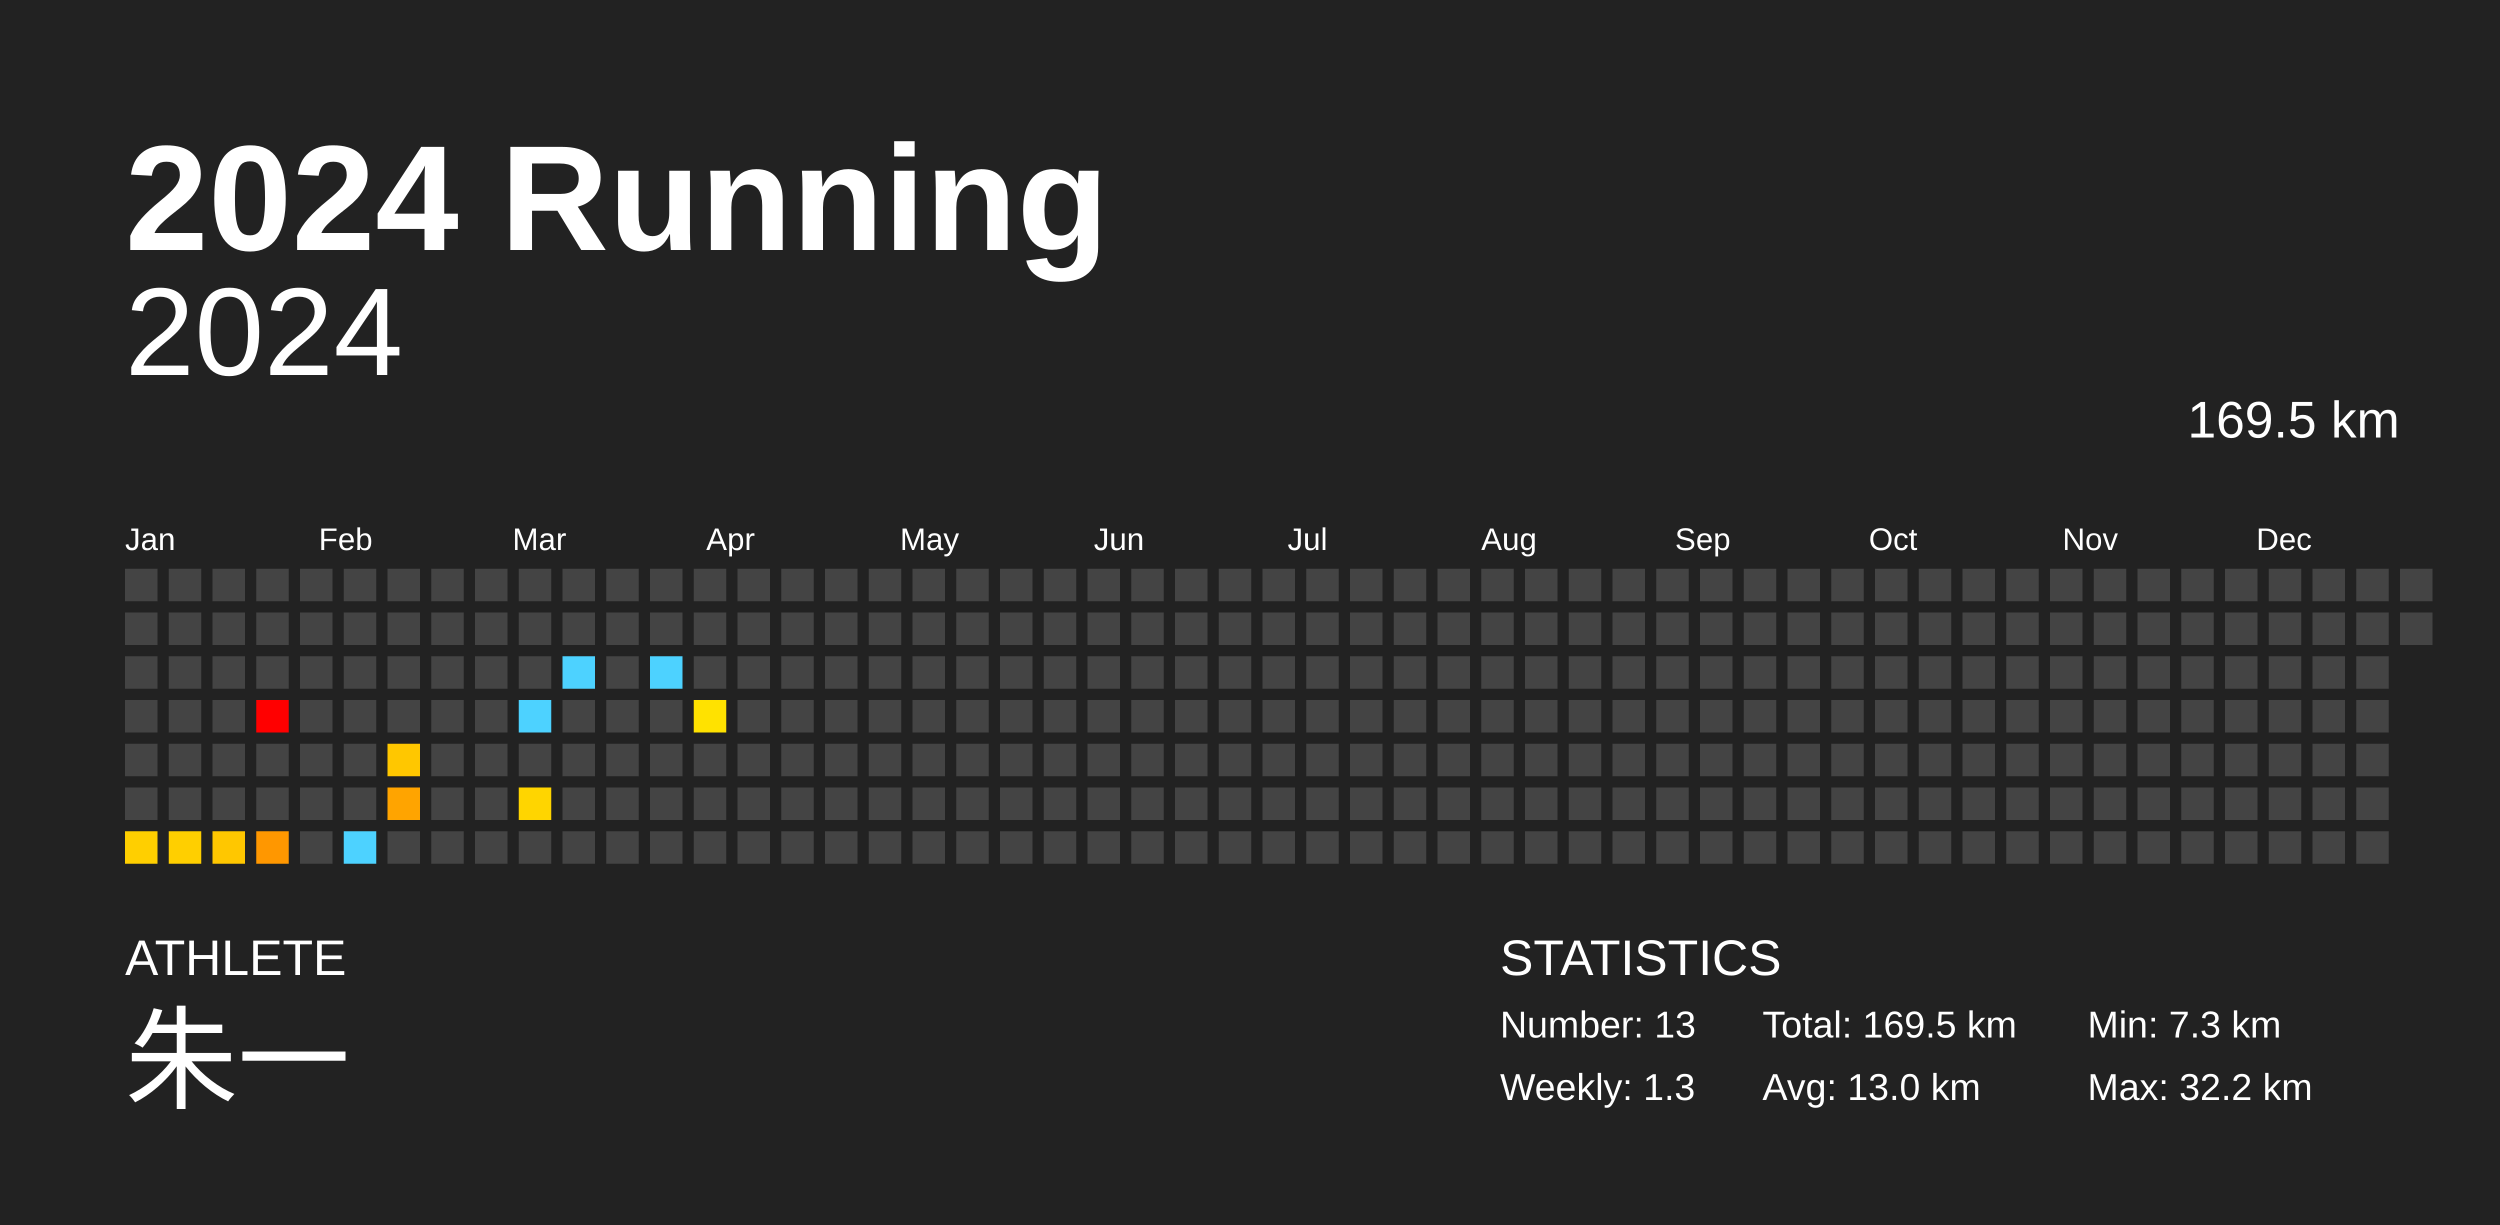
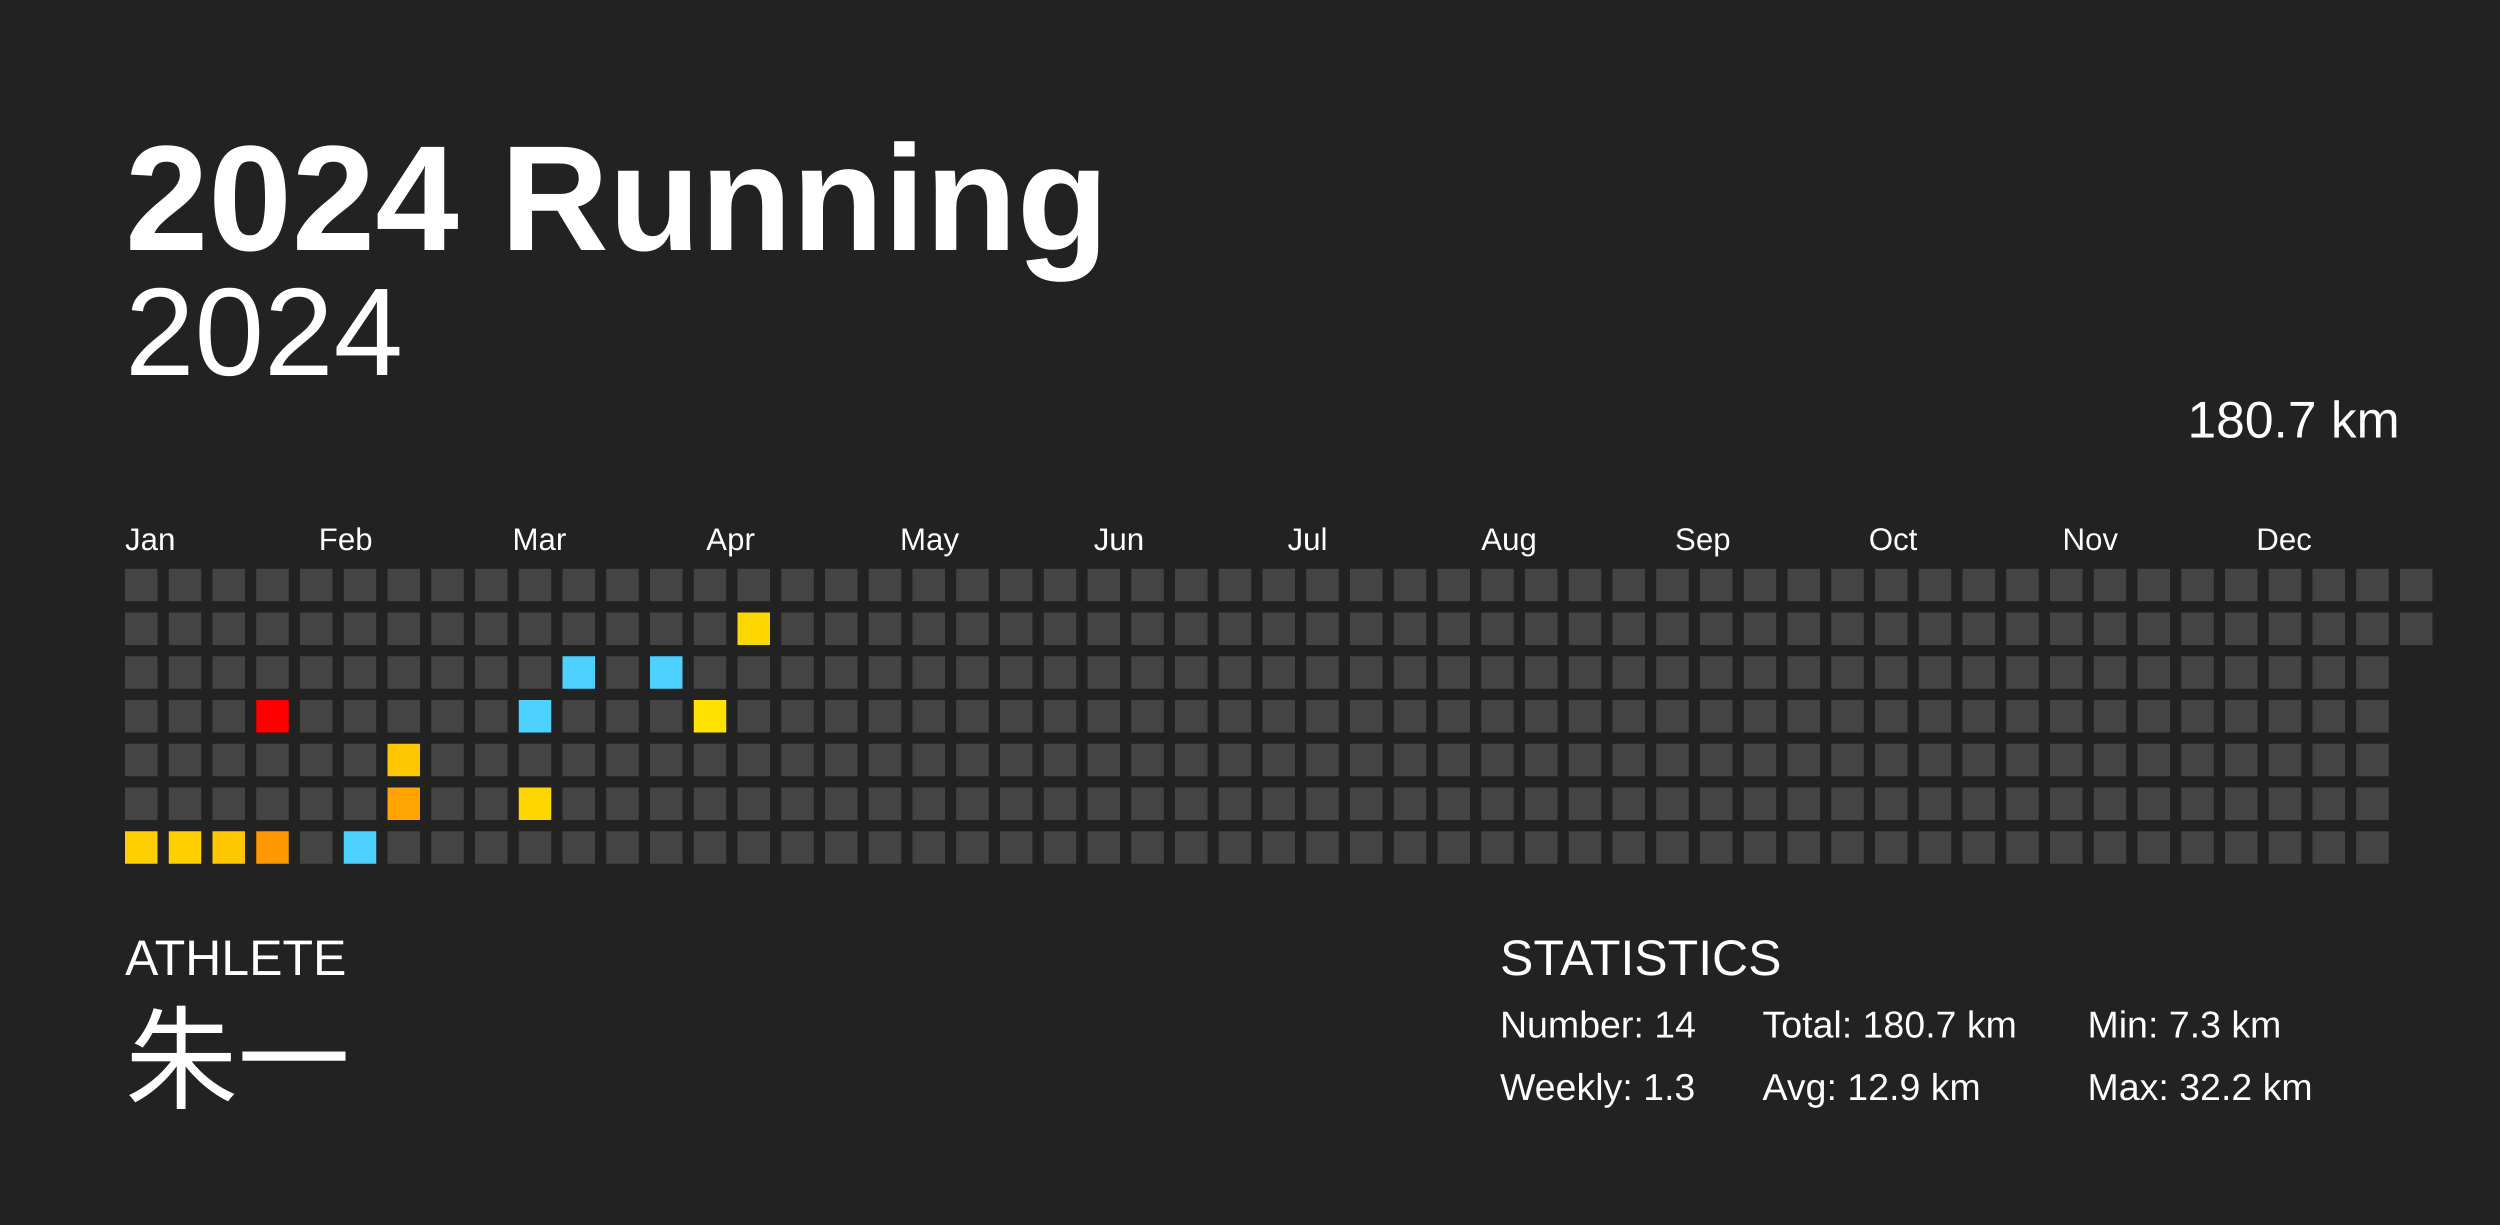
<svg xmlns="http://www.w3.org/2000/svg" baseProfile="full" height="98mm" version="1.1" viewBox="0,0,200,98" width="200mm">
  <defs />
  <rect fill="#222222" height="98" width="200" x="0" y="0" />
  <text fill="#FFFFFF" style="font-size:12px; font-family:Arial; font-weight:bold;" x="10" y="20">2024 Running</text>
  <text fill="#FFFFFF" style="font-size:4px; font-family:Arial" x="10" y="78">ATHLETE</text>
  <text fill="#FFFFFF" style="font-size:9px; font-family:Arial" x="10" y="88">朱一</text>
  <text fill="#FFFFFF" style="font-size:4px; font-family:Arial" x="120" y="78">STATISTICS</text>
-   <text fill="#FFFFFF" style="font-size:3px; font-family:Arial" x="120" y="83">Number: 13</text>
+   <text fill="#FFFFFF" style="font-size:3px; font-family:Arial" x="120" y="83">Number: 14</text>
  <text fill="#FFFFFF" style="font-size:3px; font-family:Arial" x="120" y="88">Weekly: 1.3</text>
-   <text fill="#FFFFFF" style="font-size:3px; font-family:Arial" x="141" y="83">Total: 169.5 km</text>
-   <text fill="#FFFFFF" style="font-size:3px; font-family:Arial" x="141" y="88">Avg: 13.0 km</text>
+   <text fill="#FFFFFF" style="font-size:3px; font-family:Arial" x="141" y="83">Total: 180.7 km</text>
+   <text fill="#FFFFFF" style="font-size:3px; font-family:Arial" x="141" y="88">Avg: 12.9 km</text>
  <text fill="#FFFFFF" style="font-size:3px; font-family:Arial" x="167" y="83">Min: 7.3 km</text>
  <text fill="#FFFFFF" style="font-size:3px; font-family:Arial" x="167" y="88">Max: 32.2 km</text>
  <text alignment-baseline="hanging" fill="#FFFFFF" style="font-size:10.0px; font-family:Arial;" x="10" y="30">2024</text>
-   <text alignment-baseline="hanging" fill="#FFFFFF" style="font-size:4.125px; font-family:Arial;" x="175" y="35">169.5 km</text>
+   <text alignment-baseline="hanging" fill="#FFFFFF" style="font-size:4.125px; font-family:Arial;" x="175" y="35">180.7 km</text>
  <text fill="#FFFFFF" style="font-size:2.5px; font-family:Arial" x="10.0" y="44">Jan</text>
  <text fill="#FFFFFF" style="font-size:2.5px; font-family:Arial" x="25.5" y="44">Feb</text>
  <text fill="#FFFFFF" style="font-size:2.5px; font-family:Arial" x="41.0" y="44">Mar</text>
  <text fill="#FFFFFF" style="font-size:2.5px; font-family:Arial" x="56.5" y="44">Apr</text>
  <text fill="#FFFFFF" style="font-size:2.5px; font-family:Arial" x="72.0" y="44">May</text>
  <text fill="#FFFFFF" style="font-size:2.5px; font-family:Arial" x="87.5" y="44">Jun</text>
  <text fill="#FFFFFF" style="font-size:2.5px; font-family:Arial" x="103.0" y="44">Jul</text>
  <text fill="#FFFFFF" style="font-size:2.5px; font-family:Arial" x="118.5" y="44">Aug</text>
  <text fill="#FFFFFF" style="font-size:2.5px; font-family:Arial" x="134.0" y="44">Sep</text>
  <text fill="#FFFFFF" style="font-size:2.5px; font-family:Arial" x="149.5" y="44">Oct</text>
  <text fill="#FFFFFF" style="font-size:2.5px; font-family:Arial" x="165.0" y="44">Nov</text>
  <text fill="#FFFFFF" style="font-size:2.5px; font-family:Arial" x="180.5" y="44">Dec</text>
  <rect fill="#444444" height="2.6" width="2.6" x="10.0" y="45.5" />
  <rect fill="#444444" height="2.6" width="2.6" x="10.0" y="49.0" />
  <rect fill="#444444" height="2.6" width="2.6" x="10.0" y="52.5" />
  <rect fill="#444444" height="2.6" width="2.6" x="10.0" y="56.0" />
  <rect fill="#444444" height="2.6" width="2.6" x="10.0" y="59.5" />
  <rect fill="#444444" height="2.6" width="2.6" x="10.0" y="63.0" />
  <rect fill="#ffcf00" height="2.6" width="2.6" x="10.0" y="66.5" />
  <rect fill="#444444" height="2.6" width="2.6" x="13.5" y="45.5" />
  <rect fill="#444444" height="2.6" width="2.6" x="13.5" y="49.0" />
  <rect fill="#444444" height="2.6" width="2.6" x="13.5" y="52.5" />
  <rect fill="#444444" height="2.6" width="2.6" x="13.5" y="56.0" />
  <rect fill="#444444" height="2.6" width="2.6" x="13.5" y="59.5" />
  <rect fill="#444444" height="2.6" width="2.6" x="13.5" y="63.0" />
  <rect fill="#ffcf00" height="2.6" width="2.6" x="13.5" y="66.5" />
  <rect fill="#444444" height="2.6" width="2.6" x="17.0" y="45.5" />
  <rect fill="#444444" height="2.6" width="2.6" x="17.0" y="49.0" />
  <rect fill="#444444" height="2.6" width="2.6" x="17.0" y="52.5" />
  <rect fill="#444444" height="2.6" width="2.6" x="17.0" y="56.0" />
  <rect fill="#444444" height="2.6" width="2.6" x="17.0" y="59.5" />
  <rect fill="#444444" height="2.6" width="2.6" x="17.0" y="63.0" />
  <rect fill="#ffc700" height="2.6" width="2.6" x="17.0" y="66.5" />
  <rect fill="#444444" height="2.6" width="2.6" x="20.5" y="45.5" />
  <rect fill="#444444" height="2.6" width="2.6" x="20.5" y="49.0" />
  <rect fill="#444444" height="2.6" width="2.6" x="20.5" y="52.5" />
  <rect fill="red" height="2.6" width="2.6" x="20.5" y="56.0" />
  <rect fill="#444444" height="2.6" width="2.6" x="20.5" y="59.5" />
  <rect fill="#444444" height="2.6" width="2.6" x="20.5" y="63.0" />
  <rect fill="#ff9700" height="2.6" width="2.6" x="20.5" y="66.5" />
  <rect fill="#444444" height="2.6" width="2.6" x="24.0" y="45.5" />
  <rect fill="#444444" height="2.6" width="2.6" x="24.0" y="49.0" />
  <rect fill="#444444" height="2.6" width="2.6" x="24.0" y="52.5" />
  <rect fill="#444444" height="2.6" width="2.6" x="24.0" y="56.0" />
  <rect fill="#444444" height="2.6" width="2.6" x="24.0" y="59.5" />
  <rect fill="#444444" height="2.6" width="2.6" x="24.0" y="63.0" />
  <rect fill="#444444" height="2.6" width="2.6" x="24.0" y="66.5" />
  <rect fill="#444444" height="2.6" width="2.6" x="27.5" y="45.5" />
  <rect fill="#444444" height="2.6" width="2.6" x="27.5" y="49.0" />
  <rect fill="#444444" height="2.6" width="2.6" x="27.5" y="52.5" />
  <rect fill="#444444" height="2.6" width="2.6" x="27.5" y="56.0" />
  <rect fill="#444444" height="2.6" width="2.6" x="27.5" y="59.5" />
  <rect fill="#444444" height="2.6" width="2.6" x="27.5" y="63.0" />
  <rect fill="#4dd2ff" height="2.6" width="2.6" x="27.5" y="66.5" />
  <rect fill="#444444" height="2.6" width="2.6" x="31.0" y="45.5" />
  <rect fill="#444444" height="2.6" width="2.6" x="31.0" y="49.0" />
  <rect fill="#444444" height="2.6" width="2.6" x="31.0" y="52.5" />
  <rect fill="#444444" height="2.6" width="2.6" x="31.0" y="56.0" />
  <rect fill="#ffc700" height="2.6" width="2.6" x="31.0" y="59.5" />
  <rect fill="#ffa400" height="2.6" width="2.6" x="31.0" y="63.0" />
  <rect fill="#444444" height="2.6" width="2.6" x="31.0" y="66.5" />
  <rect fill="#444444" height="2.6" width="2.6" x="34.5" y="45.5" />
  <rect fill="#444444" height="2.6" width="2.6" x="34.5" y="49.0" />
  <rect fill="#444444" height="2.6" width="2.6" x="34.5" y="52.5" />
  <rect fill="#444444" height="2.6" width="2.6" x="34.5" y="56.0" />
  <rect fill="#444444" height="2.6" width="2.6" x="34.5" y="59.5" />
  <rect fill="#444444" height="2.6" width="2.6" x="34.5" y="63.0" />
  <rect fill="#444444" height="2.6" width="2.6" x="34.5" y="66.5" />
  <rect fill="#444444" height="2.6" width="2.6" x="38.0" y="45.5" />
  <rect fill="#444444" height="2.6" width="2.6" x="38.0" y="49.0" />
  <rect fill="#444444" height="2.6" width="2.6" x="38.0" y="52.5" />
  <rect fill="#444444" height="2.6" width="2.6" x="38.0" y="56.0" />
  <rect fill="#444444" height="2.6" width="2.6" x="38.0" y="59.5" />
  <rect fill="#444444" height="2.6" width="2.6" x="38.0" y="63.0" />
  <rect fill="#444444" height="2.6" width="2.6" x="38.0" y="66.5" />
  <rect fill="#444444" height="2.6" width="2.6" x="41.5" y="45.5" />
  <rect fill="#444444" height="2.6" width="2.6" x="41.5" y="49.0" />
  <rect fill="#444444" height="2.6" width="2.6" x="41.5" y="52.5" />
  <rect fill="#4dd2ff" height="2.6" width="2.6" x="41.5" y="56.0" />
  <rect fill="#444444" height="2.6" width="2.6" x="41.5" y="59.5" />
  <rect fill="#ffd500" height="2.6" width="2.6" x="41.5" y="63.0" />
  <rect fill="#444444" height="2.6" width="2.6" x="41.5" y="66.5" />
  <rect fill="#444444" height="2.6" width="2.6" x="45.0" y="45.5" />
  <rect fill="#444444" height="2.6" width="2.6" x="45.0" y="49.0" />
  <rect fill="#4dd2ff" height="2.6" width="2.6" x="45.0" y="52.5" />
  <rect fill="#444444" height="2.6" width="2.6" x="45.0" y="56.0" />
  <rect fill="#444444" height="2.6" width="2.6" x="45.0" y="59.5" />
  <rect fill="#444444" height="2.6" width="2.6" x="45.0" y="63.0" />
  <rect fill="#444444" height="2.6" width="2.6" x="45.0" y="66.5" />
  <rect fill="#444444" height="2.6" width="2.6" x="48.5" y="45.5" />
  <rect fill="#444444" height="2.6" width="2.6" x="48.5" y="49.0" />
  <rect fill="#444444" height="2.6" width="2.6" x="48.5" y="52.5" />
  <rect fill="#444444" height="2.6" width="2.6" x="48.5" y="56.0" />
  <rect fill="#444444" height="2.6" width="2.6" x="48.5" y="59.5" />
  <rect fill="#444444" height="2.6" width="2.6" x="48.5" y="63.0" />
  <rect fill="#444444" height="2.6" width="2.6" x="48.5" y="66.5" />
  <rect fill="#444444" height="2.6" width="2.6" x="52.0" y="45.5" />
  <rect fill="#444444" height="2.6" width="2.6" x="52.0" y="49.0" />
  <rect fill="#4dd2ff" height="2.6" width="2.6" x="52.0" y="52.5" />
  <rect fill="#444444" height="2.6" width="2.6" x="52.0" y="56.0" />
  <rect fill="#444444" height="2.6" width="2.6" x="52.0" y="59.5" />
  <rect fill="#444444" height="2.6" width="2.6" x="52.0" y="63.0" />
  <rect fill="#444444" height="2.6" width="2.6" x="52.0" y="66.5" />
  <rect fill="#444444" height="2.6" width="2.6" x="55.5" y="45.5" />
  <rect fill="#444444" height="2.6" width="2.6" x="55.5" y="49.0" />
  <rect fill="#444444" height="2.6" width="2.6" x="55.5" y="52.5" />
  <rect fill="#ffe200" height="2.6" width="2.6" x="55.5" y="56.0" />
  <rect fill="#444444" height="2.6" width="2.6" x="55.5" y="59.5" />
  <rect fill="#444444" height="2.6" width="2.6" x="55.5" y="63.0" />
  <rect fill="#444444" height="2.6" width="2.6" x="55.5" y="66.5" />
  <rect fill="#444444" height="2.6" width="2.6" x="59.0" y="45.5" />
-   <rect fill="#444444" height="2.6" width="2.6" x="59.0" y="49.0" />
+   <rect fill="#ffd700" height="2.6" width="2.6" x="59.0" y="49.0" />
  <rect fill="#444444" height="2.6" width="2.6" x="59.0" y="52.5" />
  <rect fill="#444444" height="2.6" width="2.6" x="59.0" y="56.0" />
  <rect fill="#444444" height="2.6" width="2.6" x="59.0" y="59.5" />
  <rect fill="#444444" height="2.6" width="2.6" x="59.0" y="63.0" />
  <rect fill="#444444" height="2.6" width="2.6" x="59.0" y="66.5" />
  <rect fill="#444444" height="2.6" width="2.6" x="62.5" y="45.5" />
  <rect fill="#444444" height="2.6" width="2.6" x="62.5" y="49.0" />
  <rect fill="#444444" height="2.6" width="2.6" x="62.5" y="52.5" />
  <rect fill="#444444" height="2.6" width="2.6" x="62.5" y="56.0" />
  <rect fill="#444444" height="2.6" width="2.6" x="62.5" y="59.5" />
  <rect fill="#444444" height="2.6" width="2.6" x="62.5" y="63.0" />
  <rect fill="#444444" height="2.6" width="2.6" x="62.5" y="66.5" />
  <rect fill="#444444" height="2.6" width="2.6" x="66.0" y="45.5" />
  <rect fill="#444444" height="2.6" width="2.6" x="66.0" y="49.0" />
  <rect fill="#444444" height="2.6" width="2.6" x="66.0" y="52.5" />
  <rect fill="#444444" height="2.6" width="2.6" x="66.0" y="56.0" />
  <rect fill="#444444" height="2.6" width="2.6" x="66.0" y="59.5" />
  <rect fill="#444444" height="2.6" width="2.6" x="66.0" y="63.0" />
  <rect fill="#444444" height="2.6" width="2.6" x="66.0" y="66.5" />
  <rect fill="#444444" height="2.6" width="2.6" x="69.5" y="45.5" />
  <rect fill="#444444" height="2.6" width="2.6" x="69.5" y="49.0" />
  <rect fill="#444444" height="2.6" width="2.6" x="69.5" y="52.5" />
  <rect fill="#444444" height="2.6" width="2.6" x="69.5" y="56.0" />
  <rect fill="#444444" height="2.6" width="2.6" x="69.5" y="59.5" />
  <rect fill="#444444" height="2.6" width="2.6" x="69.5" y="63.0" />
  <rect fill="#444444" height="2.6" width="2.6" x="69.5" y="66.5" />
  <rect fill="#444444" height="2.6" width="2.6" x="73.0" y="45.5" />
  <rect fill="#444444" height="2.6" width="2.6" x="73.0" y="49.0" />
  <rect fill="#444444" height="2.6" width="2.6" x="73.0" y="52.5" />
  <rect fill="#444444" height="2.6" width="2.6" x="73.0" y="56.0" />
  <rect fill="#444444" height="2.6" width="2.6" x="73.0" y="59.5" />
  <rect fill="#444444" height="2.6" width="2.6" x="73.0" y="63.0" />
  <rect fill="#444444" height="2.6" width="2.6" x="73.0" y="66.5" />
  <rect fill="#444444" height="2.6" width="2.6" x="76.5" y="45.5" />
  <rect fill="#444444" height="2.6" width="2.6" x="76.5" y="49.0" />
  <rect fill="#444444" height="2.6" width="2.6" x="76.5" y="52.5" />
  <rect fill="#444444" height="2.6" width="2.6" x="76.5" y="56.0" />
  <rect fill="#444444" height="2.6" width="2.6" x="76.5" y="59.5" />
  <rect fill="#444444" height="2.6" width="2.6" x="76.5" y="63.0" />
  <rect fill="#444444" height="2.6" width="2.6" x="76.5" y="66.5" />
  <rect fill="#444444" height="2.6" width="2.6" x="80.0" y="45.5" />
  <rect fill="#444444" height="2.6" width="2.6" x="80.0" y="49.0" />
  <rect fill="#444444" height="2.6" width="2.6" x="80.0" y="52.5" />
  <rect fill="#444444" height="2.6" width="2.6" x="80.0" y="56.0" />
  <rect fill="#444444" height="2.6" width="2.6" x="80.0" y="59.5" />
  <rect fill="#444444" height="2.6" width="2.6" x="80.0" y="63.0" />
  <rect fill="#444444" height="2.6" width="2.6" x="80.0" y="66.5" />
  <rect fill="#444444" height="2.6" width="2.6" x="83.5" y="45.5" />
  <rect fill="#444444" height="2.6" width="2.6" x="83.5" y="49.0" />
  <rect fill="#444444" height="2.6" width="2.6" x="83.5" y="52.5" />
  <rect fill="#444444" height="2.6" width="2.6" x="83.5" y="56.0" />
  <rect fill="#444444" height="2.6" width="2.6" x="83.5" y="59.5" />
  <rect fill="#444444" height="2.6" width="2.6" x="83.5" y="63.0" />
  <rect fill="#444444" height="2.6" width="2.6" x="83.5" y="66.5" />
  <rect fill="#444444" height="2.6" width="2.6" x="87.0" y="45.5" />
  <rect fill="#444444" height="2.6" width="2.6" x="87.0" y="49.0" />
  <rect fill="#444444" height="2.6" width="2.6" x="87.0" y="52.5" />
  <rect fill="#444444" height="2.6" width="2.6" x="87.0" y="56.0" />
  <rect fill="#444444" height="2.6" width="2.6" x="87.0" y="59.5" />
  <rect fill="#444444" height="2.6" width="2.6" x="87.0" y="63.0" />
  <rect fill="#444444" height="2.6" width="2.6" x="87.0" y="66.5" />
  <rect fill="#444444" height="2.6" width="2.6" x="90.5" y="45.5" />
  <rect fill="#444444" height="2.6" width="2.6" x="90.5" y="49.0" />
  <rect fill="#444444" height="2.6" width="2.6" x="90.5" y="52.5" />
  <rect fill="#444444" height="2.6" width="2.6" x="90.5" y="56.0" />
  <rect fill="#444444" height="2.6" width="2.6" x="90.5" y="59.5" />
  <rect fill="#444444" height="2.6" width="2.6" x="90.5" y="63.0" />
  <rect fill="#444444" height="2.6" width="2.6" x="90.5" y="66.5" />
  <rect fill="#444444" height="2.6" width="2.6" x="94.0" y="45.5" />
  <rect fill="#444444" height="2.6" width="2.6" x="94.0" y="49.0" />
  <rect fill="#444444" height="2.6" width="2.6" x="94.0" y="52.5" />
  <rect fill="#444444" height="2.6" width="2.6" x="94.0" y="56.0" />
  <rect fill="#444444" height="2.6" width="2.6" x="94.0" y="59.5" />
  <rect fill="#444444" height="2.6" width="2.6" x="94.0" y="63.0" />
  <rect fill="#444444" height="2.6" width="2.6" x="94.0" y="66.5" />
  <rect fill="#444444" height="2.6" width="2.6" x="97.5" y="45.5" />
  <rect fill="#444444" height="2.6" width="2.6" x="97.5" y="49.0" />
  <rect fill="#444444" height="2.6" width="2.6" x="97.5" y="52.5" />
  <rect fill="#444444" height="2.6" width="2.6" x="97.5" y="56.0" />
  <rect fill="#444444" height="2.6" width="2.6" x="97.5" y="59.5" />
  <rect fill="#444444" height="2.6" width="2.6" x="97.5" y="63.0" />
  <rect fill="#444444" height="2.6" width="2.6" x="97.5" y="66.5" />
  <rect fill="#444444" height="2.6" width="2.6" x="101.0" y="45.5" />
  <rect fill="#444444" height="2.6" width="2.6" x="101.0" y="49.0" />
  <rect fill="#444444" height="2.6" width="2.6" x="101.0" y="52.5" />
  <rect fill="#444444" height="2.6" width="2.6" x="101.0" y="56.0" />
  <rect fill="#444444" height="2.6" width="2.6" x="101.0" y="59.5" />
  <rect fill="#444444" height="2.6" width="2.6" x="101.0" y="63.0" />
  <rect fill="#444444" height="2.6" width="2.6" x="101.0" y="66.5" />
  <rect fill="#444444" height="2.6" width="2.6" x="104.5" y="45.5" />
  <rect fill="#444444" height="2.6" width="2.6" x="104.5" y="49.0" />
  <rect fill="#444444" height="2.6" width="2.6" x="104.5" y="52.5" />
  <rect fill="#444444" height="2.6" width="2.6" x="104.5" y="56.0" />
  <rect fill="#444444" height="2.6" width="2.6" x="104.5" y="59.5" />
  <rect fill="#444444" height="2.6" width="2.6" x="104.5" y="63.0" />
  <rect fill="#444444" height="2.6" width="2.6" x="104.5" y="66.5" />
  <rect fill="#444444" height="2.6" width="2.6" x="108.0" y="45.5" />
  <rect fill="#444444" height="2.6" width="2.6" x="108.0" y="49.0" />
  <rect fill="#444444" height="2.6" width="2.6" x="108.0" y="52.5" />
  <rect fill="#444444" height="2.6" width="2.6" x="108.0" y="56.0" />
  <rect fill="#444444" height="2.6" width="2.6" x="108.0" y="59.5" />
  <rect fill="#444444" height="2.6" width="2.6" x="108.0" y="63.0" />
  <rect fill="#444444" height="2.6" width="2.6" x="108.0" y="66.5" />
  <rect fill="#444444" height="2.6" width="2.6" x="111.5" y="45.5" />
  <rect fill="#444444" height="2.6" width="2.6" x="111.5" y="49.0" />
  <rect fill="#444444" height="2.6" width="2.6" x="111.5" y="52.5" />
  <rect fill="#444444" height="2.6" width="2.6" x="111.5" y="56.0" />
  <rect fill="#444444" height="2.6" width="2.6" x="111.5" y="59.5" />
  <rect fill="#444444" height="2.6" width="2.6" x="111.5" y="63.0" />
  <rect fill="#444444" height="2.6" width="2.6" x="111.5" y="66.5" />
  <rect fill="#444444" height="2.6" width="2.6" x="115.0" y="45.5" />
  <rect fill="#444444" height="2.6" width="2.6" x="115.0" y="49.0" />
  <rect fill="#444444" height="2.6" width="2.6" x="115.0" y="52.5" />
  <rect fill="#444444" height="2.6" width="2.6" x="115.0" y="56.0" />
  <rect fill="#444444" height="2.6" width="2.6" x="115.0" y="59.5" />
  <rect fill="#444444" height="2.6" width="2.6" x="115.0" y="63.0" />
  <rect fill="#444444" height="2.6" width="2.6" x="115.0" y="66.5" />
  <rect fill="#444444" height="2.6" width="2.6" x="118.5" y="45.5" />
  <rect fill="#444444" height="2.6" width="2.6" x="118.5" y="49.0" />
  <rect fill="#444444" height="2.6" width="2.6" x="118.5" y="52.5" />
  <rect fill="#444444" height="2.6" width="2.6" x="118.5" y="56.0" />
  <rect fill="#444444" height="2.6" width="2.6" x="118.5" y="59.5" />
  <rect fill="#444444" height="2.6" width="2.6" x="118.5" y="63.0" />
  <rect fill="#444444" height="2.6" width="2.6" x="118.5" y="66.5" />
  <rect fill="#444444" height="2.6" width="2.6" x="122.0" y="45.5" />
  <rect fill="#444444" height="2.6" width="2.6" x="122.0" y="49.0" />
  <rect fill="#444444" height="2.6" width="2.6" x="122.0" y="52.5" />
  <rect fill="#444444" height="2.6" width="2.6" x="122.0" y="56.0" />
  <rect fill="#444444" height="2.6" width="2.6" x="122.0" y="59.5" />
  <rect fill="#444444" height="2.6" width="2.6" x="122.0" y="63.0" />
  <rect fill="#444444" height="2.6" width="2.6" x="122.0" y="66.5" />
  <rect fill="#444444" height="2.6" width="2.6" x="125.5" y="45.5" />
  <rect fill="#444444" height="2.6" width="2.6" x="125.5" y="49.0" />
  <rect fill="#444444" height="2.6" width="2.6" x="125.5" y="52.5" />
  <rect fill="#444444" height="2.6" width="2.6" x="125.5" y="56.0" />
  <rect fill="#444444" height="2.6" width="2.6" x="125.5" y="59.5" />
  <rect fill="#444444" height="2.6" width="2.6" x="125.5" y="63.0" />
  <rect fill="#444444" height="2.6" width="2.6" x="125.5" y="66.5" />
  <rect fill="#444444" height="2.6" width="2.6" x="129.0" y="45.5" />
  <rect fill="#444444" height="2.6" width="2.6" x="129.0" y="49.0" />
  <rect fill="#444444" height="2.6" width="2.6" x="129.0" y="52.5" />
  <rect fill="#444444" height="2.6" width="2.6" x="129.0" y="56.0" />
  <rect fill="#444444" height="2.6" width="2.6" x="129.0" y="59.5" />
  <rect fill="#444444" height="2.6" width="2.6" x="129.0" y="63.0" />
  <rect fill="#444444" height="2.6" width="2.6" x="129.0" y="66.5" />
  <rect fill="#444444" height="2.6" width="2.6" x="132.5" y="45.5" />
  <rect fill="#444444" height="2.6" width="2.6" x="132.5" y="49.0" />
  <rect fill="#444444" height="2.6" width="2.6" x="132.5" y="52.5" />
  <rect fill="#444444" height="2.6" width="2.6" x="132.5" y="56.0" />
  <rect fill="#444444" height="2.6" width="2.6" x="132.5" y="59.5" />
  <rect fill="#444444" height="2.6" width="2.6" x="132.5" y="63.0" />
  <rect fill="#444444" height="2.6" width="2.6" x="132.5" y="66.5" />
  <rect fill="#444444" height="2.6" width="2.6" x="136.0" y="45.5" />
  <rect fill="#444444" height="2.6" width="2.6" x="136.0" y="49.0" />
  <rect fill="#444444" height="2.6" width="2.6" x="136.0" y="52.5" />
  <rect fill="#444444" height="2.6" width="2.6" x="136.0" y="56.0" />
  <rect fill="#444444" height="2.6" width="2.6" x="136.0" y="59.5" />
  <rect fill="#444444" height="2.6" width="2.6" x="136.0" y="63.0" />
  <rect fill="#444444" height="2.6" width="2.6" x="136.0" y="66.5" />
  <rect fill="#444444" height="2.6" width="2.6" x="139.5" y="45.5" />
  <rect fill="#444444" height="2.6" width="2.6" x="139.5" y="49.0" />
  <rect fill="#444444" height="2.6" width="2.6" x="139.5" y="52.5" />
  <rect fill="#444444" height="2.6" width="2.6" x="139.5" y="56.0" />
  <rect fill="#444444" height="2.6" width="2.6" x="139.5" y="59.5" />
  <rect fill="#444444" height="2.6" width="2.6" x="139.5" y="63.0" />
  <rect fill="#444444" height="2.6" width="2.6" x="139.5" y="66.5" />
  <rect fill="#444444" height="2.6" width="2.6" x="143.0" y="45.5" />
  <rect fill="#444444" height="2.6" width="2.6" x="143.0" y="49.0" />
  <rect fill="#444444" height="2.6" width="2.6" x="143.0" y="52.5" />
  <rect fill="#444444" height="2.6" width="2.6" x="143.0" y="56.0" />
  <rect fill="#444444" height="2.6" width="2.6" x="143.0" y="59.5" />
  <rect fill="#444444" height="2.6" width="2.6" x="143.0" y="63.0" />
  <rect fill="#444444" height="2.6" width="2.6" x="143.0" y="66.5" />
  <rect fill="#444444" height="2.6" width="2.6" x="146.5" y="45.5" />
  <rect fill="#444444" height="2.6" width="2.6" x="146.5" y="49.0" />
  <rect fill="#444444" height="2.6" width="2.6" x="146.5" y="52.5" />
  <rect fill="#444444" height="2.6" width="2.6" x="146.5" y="56.0" />
  <rect fill="#444444" height="2.6" width="2.6" x="146.5" y="59.5" />
  <rect fill="#444444" height="2.6" width="2.6" x="146.5" y="63.0" />
  <rect fill="#444444" height="2.6" width="2.6" x="146.5" y="66.5" />
  <rect fill="#444444" height="2.6" width="2.6" x="150.0" y="45.5" />
  <rect fill="#444444" height="2.6" width="2.6" x="150.0" y="49.0" />
  <rect fill="#444444" height="2.6" width="2.6" x="150.0" y="52.5" />
  <rect fill="#444444" height="2.6" width="2.6" x="150.0" y="56.0" />
  <rect fill="#444444" height="2.6" width="2.6" x="150.0" y="59.5" />
  <rect fill="#444444" height="2.6" width="2.6" x="150.0" y="63.0" />
  <rect fill="#444444" height="2.6" width="2.6" x="150.0" y="66.5" />
  <rect fill="#444444" height="2.6" width="2.6" x="153.5" y="45.5" />
  <rect fill="#444444" height="2.6" width="2.6" x="153.5" y="49.0" />
  <rect fill="#444444" height="2.6" width="2.6" x="153.5" y="52.5" />
  <rect fill="#444444" height="2.6" width="2.6" x="153.5" y="56.0" />
  <rect fill="#444444" height="2.6" width="2.6" x="153.5" y="59.5" />
  <rect fill="#444444" height="2.6" width="2.6" x="153.5" y="63.0" />
  <rect fill="#444444" height="2.6" width="2.6" x="153.5" y="66.5" />
  <rect fill="#444444" height="2.6" width="2.6" x="157.0" y="45.5" />
  <rect fill="#444444" height="2.6" width="2.6" x="157.0" y="49.0" />
  <rect fill="#444444" height="2.6" width="2.6" x="157.0" y="52.5" />
  <rect fill="#444444" height="2.6" width="2.6" x="157.0" y="56.0" />
  <rect fill="#444444" height="2.6" width="2.6" x="157.0" y="59.5" />
  <rect fill="#444444" height="2.6" width="2.6" x="157.0" y="63.0" />
  <rect fill="#444444" height="2.6" width="2.6" x="157.0" y="66.5" />
  <rect fill="#444444" height="2.6" width="2.6" x="160.5" y="45.5" />
  <rect fill="#444444" height="2.6" width="2.6" x="160.5" y="49.0" />
  <rect fill="#444444" height="2.6" width="2.6" x="160.5" y="52.5" />
  <rect fill="#444444" height="2.6" width="2.6" x="160.5" y="56.0" />
  <rect fill="#444444" height="2.6" width="2.6" x="160.5" y="59.5" />
  <rect fill="#444444" height="2.6" width="2.6" x="160.5" y="63.0" />
  <rect fill="#444444" height="2.6" width="2.6" x="160.5" y="66.5" />
  <rect fill="#444444" height="2.6" width="2.6" x="164.0" y="45.5" />
  <rect fill="#444444" height="2.6" width="2.6" x="164.0" y="49.0" />
  <rect fill="#444444" height="2.6" width="2.6" x="164.0" y="52.5" />
  <rect fill="#444444" height="2.6" width="2.6" x="164.0" y="56.0" />
  <rect fill="#444444" height="2.6" width="2.6" x="164.0" y="59.5" />
  <rect fill="#444444" height="2.6" width="2.6" x="164.0" y="63.0" />
  <rect fill="#444444" height="2.6" width="2.6" x="164.0" y="66.5" />
  <rect fill="#444444" height="2.6" width="2.6" x="167.5" y="45.5" />
  <rect fill="#444444" height="2.6" width="2.6" x="167.5" y="49.0" />
  <rect fill="#444444" height="2.6" width="2.6" x="167.5" y="52.5" />
  <rect fill="#444444" height="2.6" width="2.6" x="167.5" y="56.0" />
  <rect fill="#444444" height="2.6" width="2.6" x="167.5" y="59.5" />
  <rect fill="#444444" height="2.6" width="2.6" x="167.5" y="63.0" />
  <rect fill="#444444" height="2.6" width="2.6" x="167.5" y="66.5" />
  <rect fill="#444444" height="2.6" width="2.6" x="171.0" y="45.5" />
  <rect fill="#444444" height="2.6" width="2.6" x="171.0" y="49.0" />
  <rect fill="#444444" height="2.6" width="2.6" x="171.0" y="52.5" />
  <rect fill="#444444" height="2.6" width="2.6" x="171.0" y="56.0" />
  <rect fill="#444444" height="2.6" width="2.6" x="171.0" y="59.5" />
  <rect fill="#444444" height="2.6" width="2.6" x="171.0" y="63.0" />
  <rect fill="#444444" height="2.6" width="2.6" x="171.0" y="66.5" />
  <rect fill="#444444" height="2.6" width="2.6" x="174.5" y="45.5" />
  <rect fill="#444444" height="2.6" width="2.6" x="174.5" y="49.0" />
  <rect fill="#444444" height="2.6" width="2.6" x="174.5" y="52.5" />
  <rect fill="#444444" height="2.6" width="2.6" x="174.5" y="56.0" />
  <rect fill="#444444" height="2.6" width="2.6" x="174.5" y="59.5" />
  <rect fill="#444444" height="2.6" width="2.6" x="174.5" y="63.0" />
  <rect fill="#444444" height="2.6" width="2.6" x="174.5" y="66.5" />
  <rect fill="#444444" height="2.6" width="2.6" x="178.0" y="45.5" />
  <rect fill="#444444" height="2.6" width="2.6" x="178.0" y="49.0" />
  <rect fill="#444444" height="2.6" width="2.6" x="178.0" y="52.5" />
  <rect fill="#444444" height="2.6" width="2.6" x="178.0" y="56.0" />
  <rect fill="#444444" height="2.6" width="2.6" x="178.0" y="59.5" />
  <rect fill="#444444" height="2.6" width="2.6" x="178.0" y="63.0" />
  <rect fill="#444444" height="2.6" width="2.6" x="178.0" y="66.5" />
  <rect fill="#444444" height="2.6" width="2.6" x="181.5" y="45.5" />
  <rect fill="#444444" height="2.6" width="2.6" x="181.5" y="49.0" />
  <rect fill="#444444" height="2.6" width="2.6" x="181.5" y="52.5" />
  <rect fill="#444444" height="2.6" width="2.6" x="181.5" y="56.0" />
  <rect fill="#444444" height="2.6" width="2.6" x="181.5" y="59.5" />
  <rect fill="#444444" height="2.6" width="2.6" x="181.5" y="63.0" />
  <rect fill="#444444" height="2.6" width="2.6" x="181.5" y="66.5" />
  <rect fill="#444444" height="2.6" width="2.6" x="185.0" y="45.5" />
  <rect fill="#444444" height="2.6" width="2.6" x="185.0" y="49.0" />
  <rect fill="#444444" height="2.6" width="2.6" x="185.0" y="52.5" />
  <rect fill="#444444" height="2.6" width="2.6" x="185.0" y="56.0" />
  <rect fill="#444444" height="2.6" width="2.6" x="185.0" y="59.5" />
  <rect fill="#444444" height="2.6" width="2.6" x="185.0" y="63.0" />
  <rect fill="#444444" height="2.6" width="2.6" x="185.0" y="66.5" />
  <rect fill="#444444" height="2.6" width="2.6" x="188.5" y="45.5" />
  <rect fill="#444444" height="2.6" width="2.6" x="188.5" y="49.0" />
  <rect fill="#444444" height="2.6" width="2.6" x="188.5" y="52.5" />
  <rect fill="#444444" height="2.6" width="2.6" x="188.5" y="56.0" />
  <rect fill="#444444" height="2.6" width="2.6" x="188.5" y="59.5" />
  <rect fill="#444444" height="2.6" width="2.6" x="188.5" y="63.0" />
  <rect fill="#444444" height="2.6" width="2.6" x="188.5" y="66.5" />
  <rect fill="#444444" height="2.6" width="2.6" x="192.0" y="45.5" />
  <rect fill="#444444" height="2.6" width="2.6" x="192.0" y="49.0" />
</svg>
